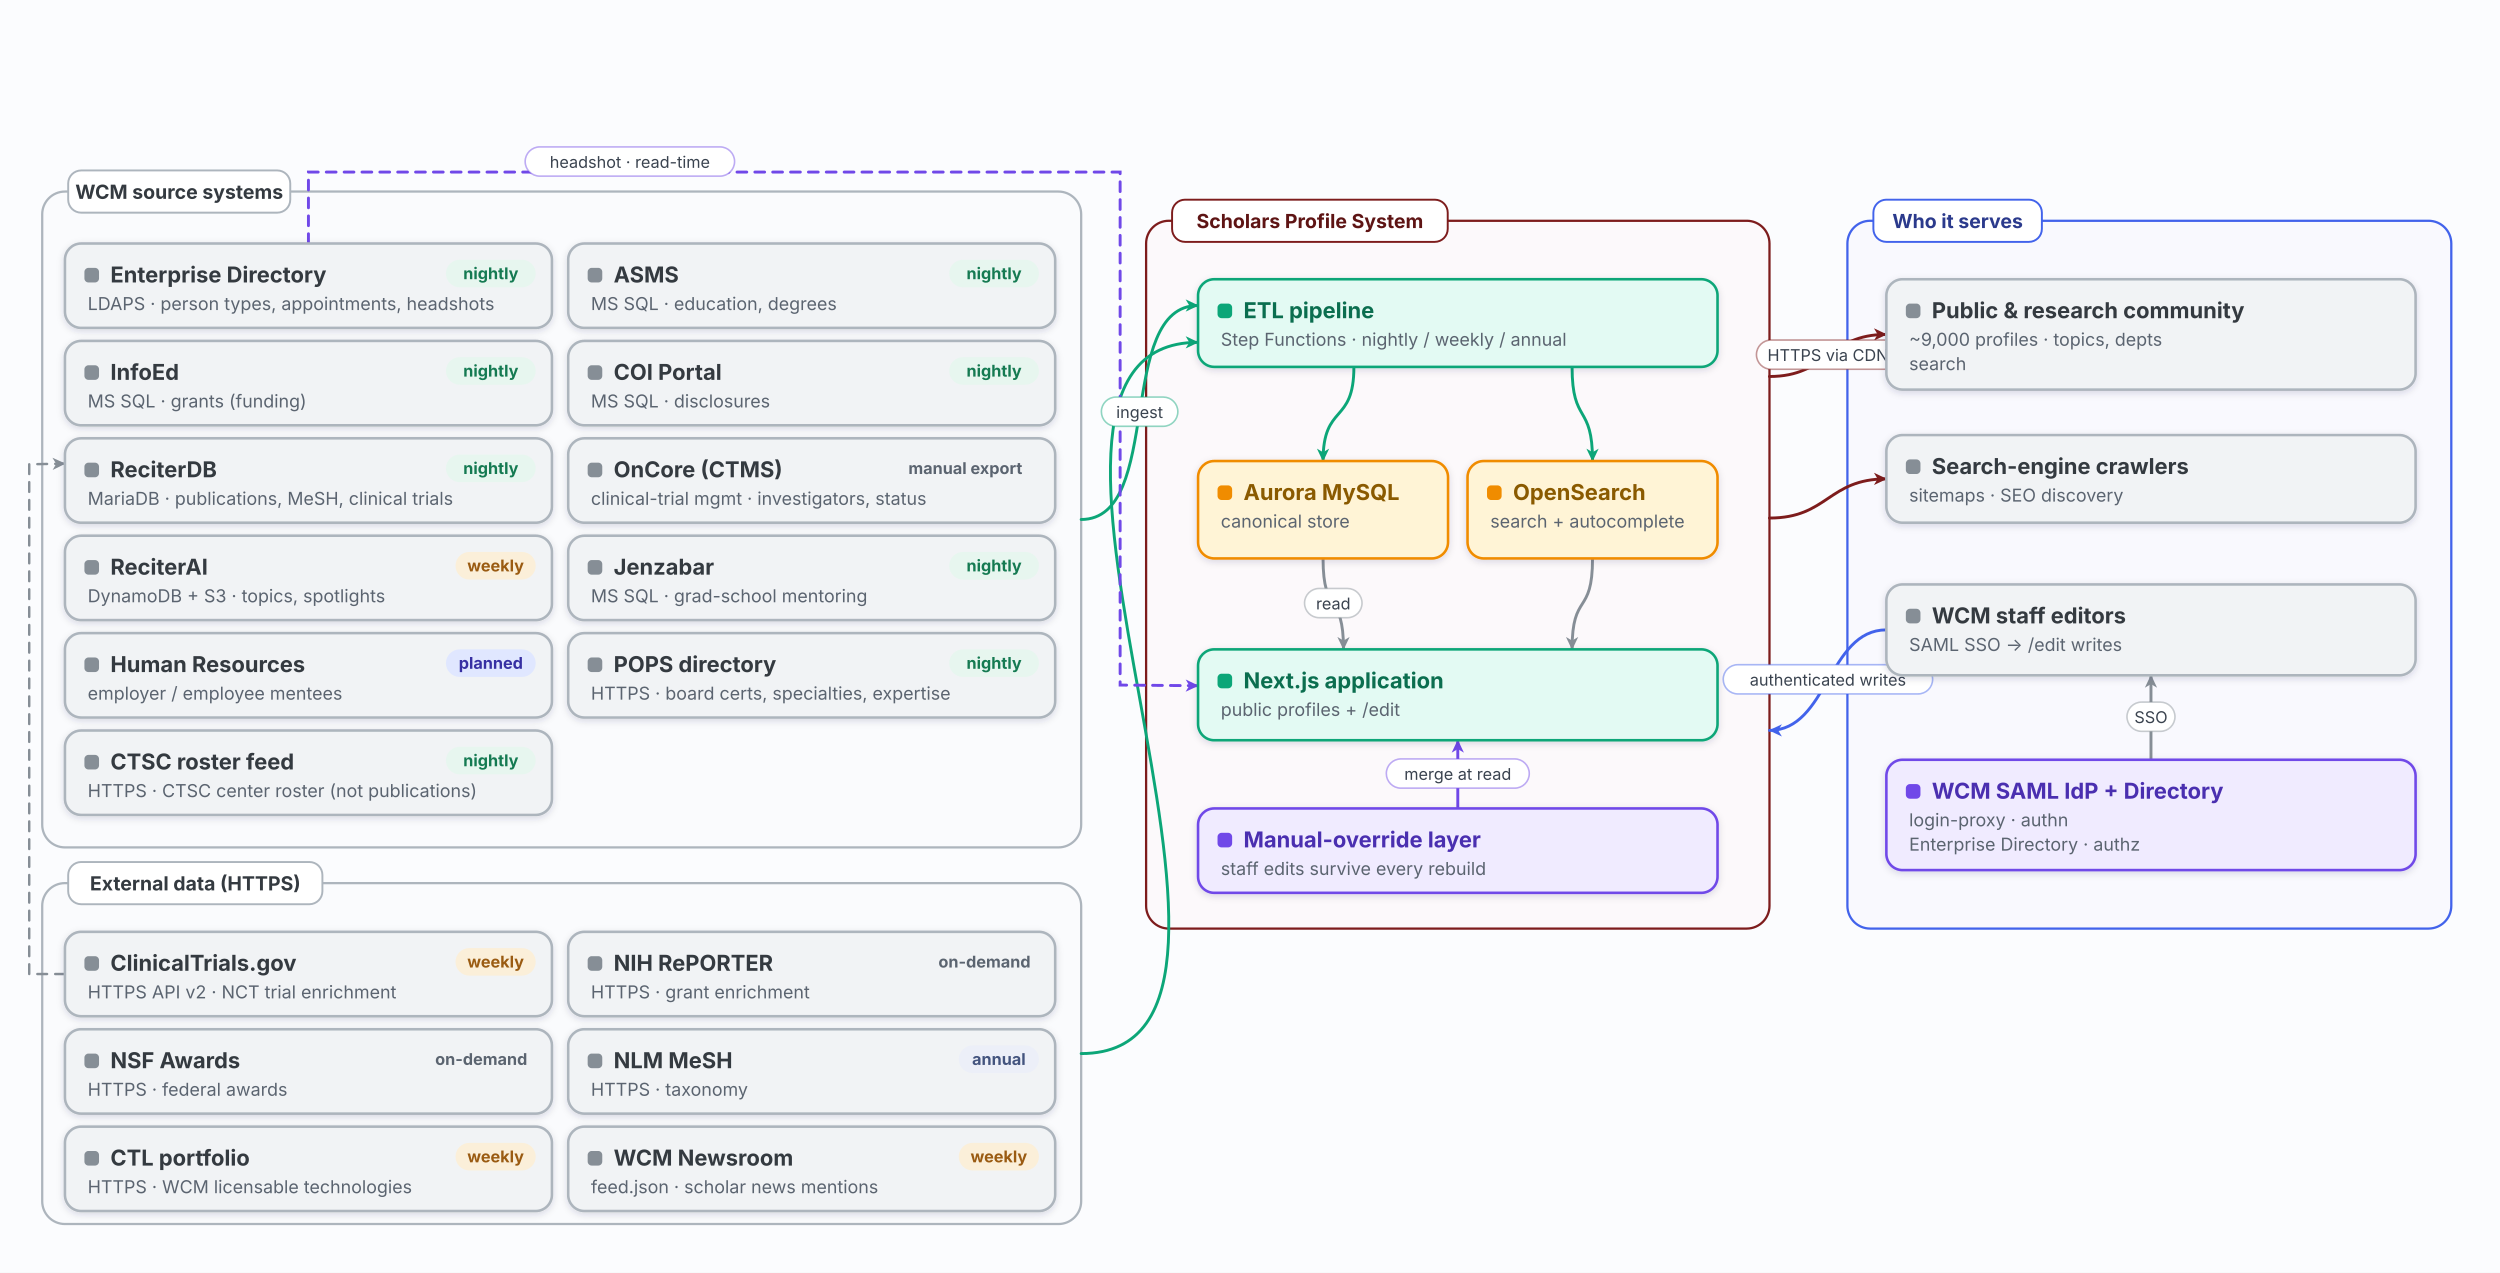
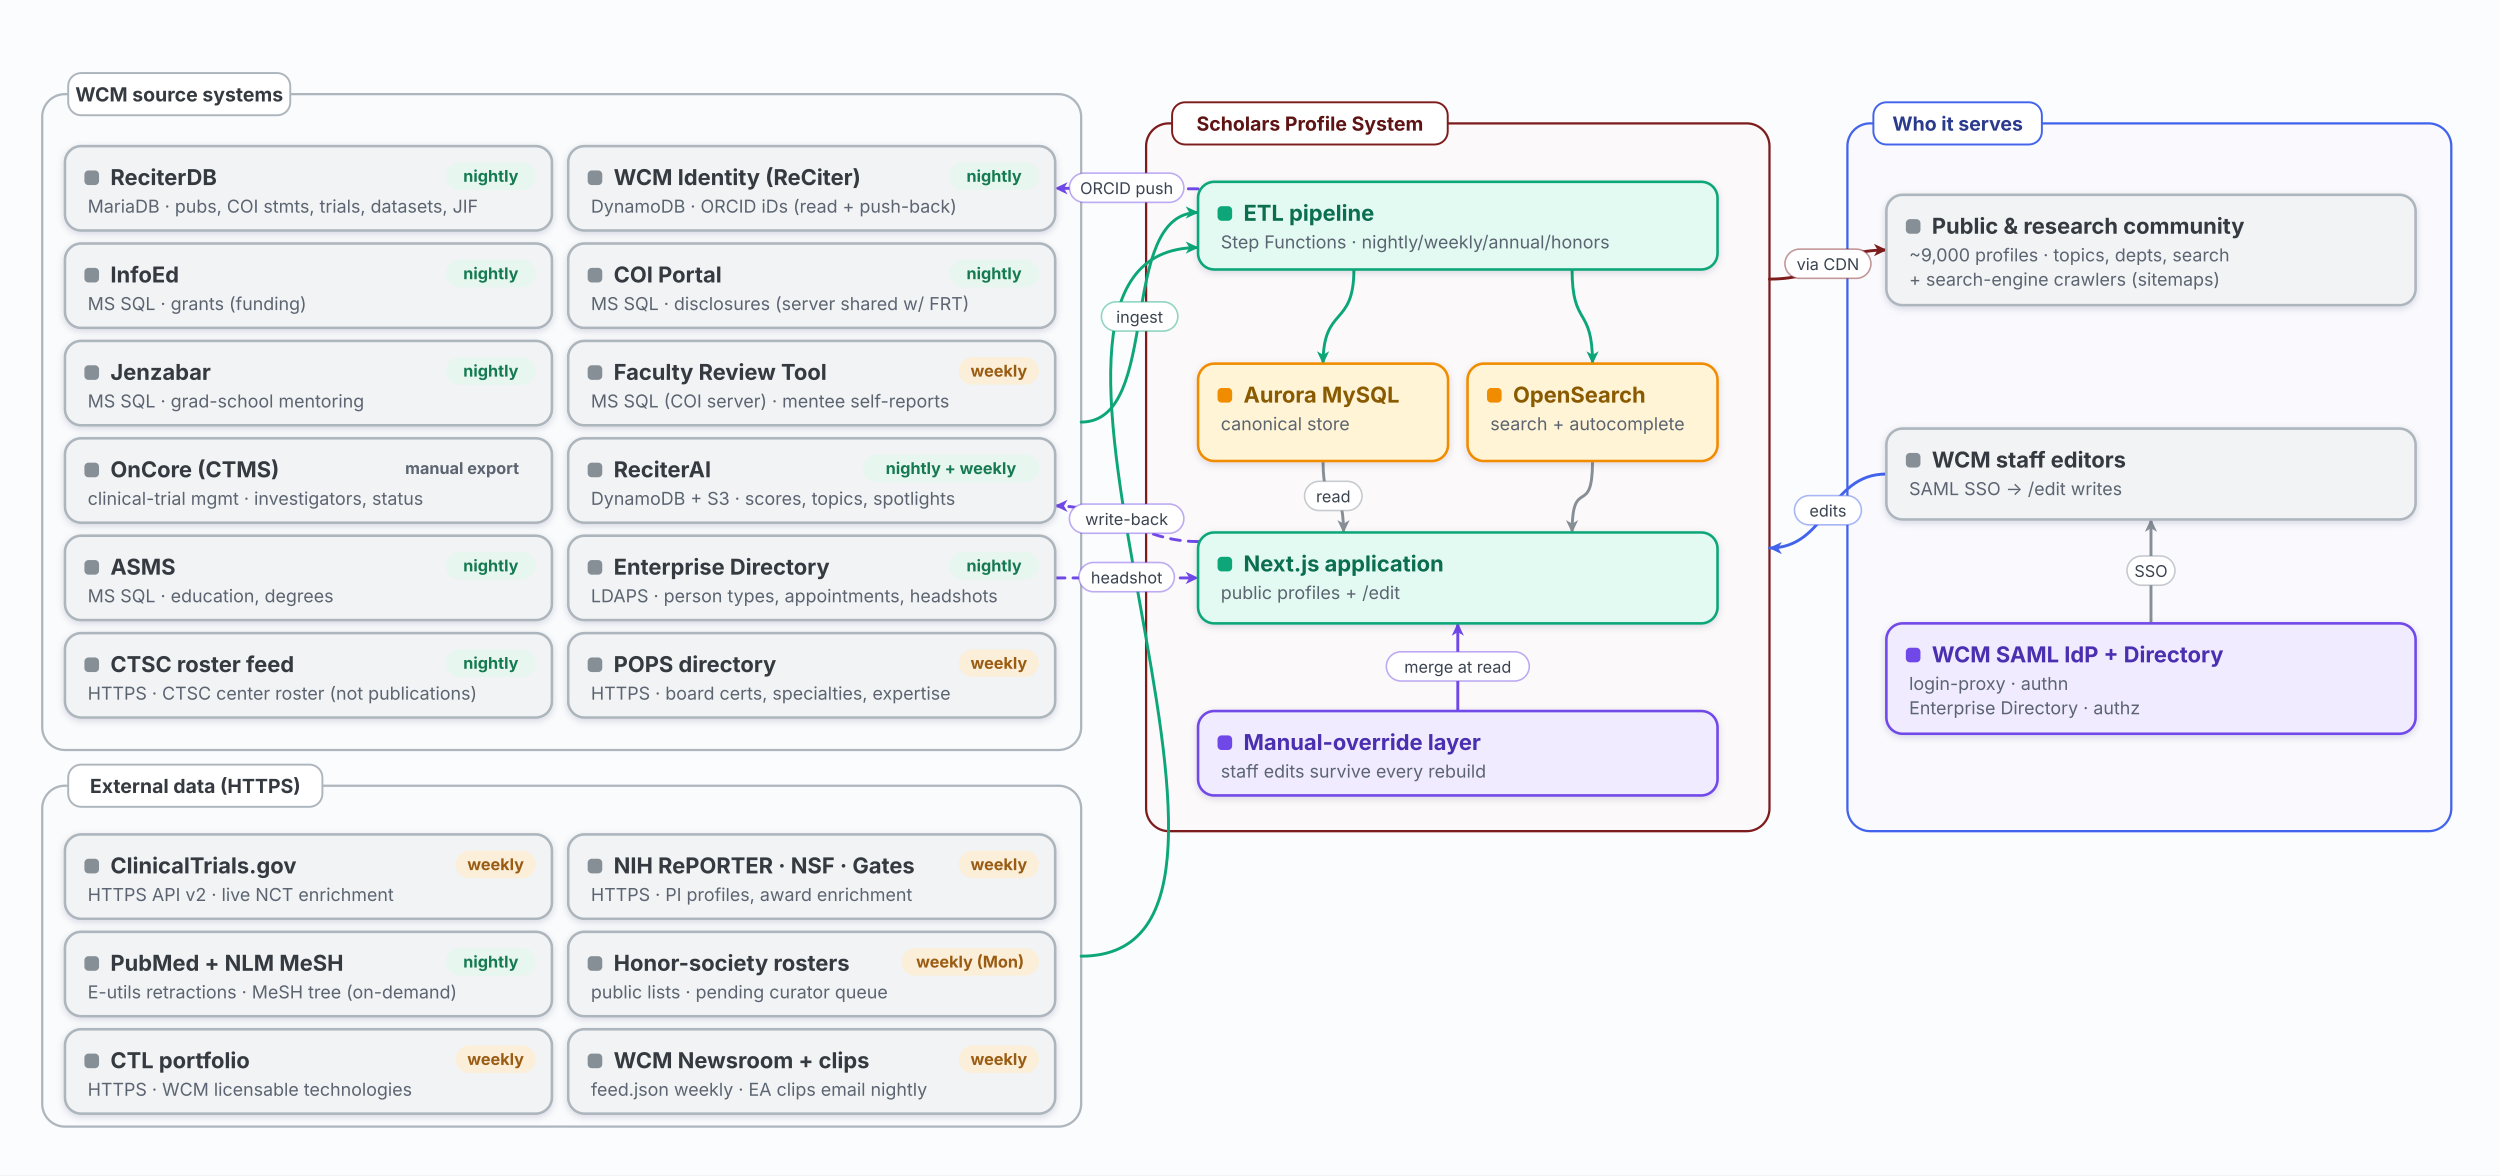
- <svg xmlns="http://www.w3.org/2000/svg" viewBox="0 0 1540 784" width="1540" height="784" role="img" aria-labelledby="t-system-context d-system-context" font-family="Inter,-apple-system,Segoe UI,Helvetica,Arial,sans-serif">
+ <svg xmlns="http://www.w3.org/2000/svg" viewBox="0 0 1540 724" width="1540" height="724" role="img" aria-labelledby="t-system-context d-system-context" font-family="Inter,-apple-system,Segoe UI,Helvetica,Arial,sans-serif">
  <rect width="100%" height="100%" fill="#fbfcfe" />
  <defs>
    <filter id="sh" x="-25%" y="-25%" width="150%" height="150%">
      <feDropShadow dx="0" dy="1.4" stdDeviation="2.4" flood-color="#0b1f3a" flood-opacity="0.14" />
    </filter>
    <marker id="mGray" viewBox="0 0 10 10" refX="9" refY="5" markerWidth="9" markerHeight="9" markerUnits="userSpaceOnUse" orient="auto-start-reverse">
      <path d="M0.5,0.8 L9.4,5 L0.5,9.2 L3,5 Z" fill="#868e96" />
    </marker>
    <marker id="mMaroon" viewBox="0 0 10 10" refX="9" refY="5" markerWidth="9" markerHeight="9" markerUnits="userSpaceOnUse" orient="auto-start-reverse">
      <path d="M0.5,0.8 L9.4,5 L0.5,9.2 L3,5 Z" fill="#7d1c1c" />
    </marker>
    <marker id="mRed" viewBox="0 0 10 10" refX="9" refY="5" markerWidth="9" markerHeight="9" markerUnits="userSpaceOnUse" orient="auto-start-reverse">
      <path d="M0.5,0.8 L9.4,5 L0.5,9.2 L3,5 Z" fill="#e03131" />
    </marker>
    <marker id="mGreen" viewBox="0 0 10 10" refX="9" refY="5" markerWidth="9" markerHeight="9" markerUnits="userSpaceOnUse" orient="auto-start-reverse">
      <path d="M0.5,0.8 L9.4,5 L0.5,9.2 L3,5 Z" fill="#2f9e44" />
    </marker>
    <marker id="mIndigo" viewBox="0 0 10 10" refX="9" refY="5" markerWidth="9" markerHeight="9" markerUnits="userSpaceOnUse" orient="auto-start-reverse">
      <path d="M0.5,0.8 L9.4,5 L0.5,9.2 L3,5 Z" fill="#4263eb" />
    </marker>
    <marker id="mViolet" viewBox="0 0 10 10" refX="9" refY="5" markerWidth="9" markerHeight="9" markerUnits="userSpaceOnUse" orient="auto-start-reverse">
      <path d="M0.5,0.8 L9.4,5 L0.5,9.2 L3,5 Z" fill="#7048e8" />
    </marker>
    <marker id="mAmber" viewBox="0 0 10 10" refX="9" refY="5" markerWidth="9" markerHeight="9" markerUnits="userSpaceOnUse" orient="auto-start-reverse">
      <path d="M0.5,0.8 L9.4,5 L0.5,9.2 L3,5 Z" fill="#f08c00" />
    </marker>
    <marker id="mTeal" viewBox="0 0 10 10" refX="9" refY="5" markerWidth="9" markerHeight="9" markerUnits="userSpaceOnUse" orient="auto-start-reverse">
      <path d="M0.5,0.8 L9.4,5 L0.5,9.2 L3,5 Z" fill="#0ca678" />
    </marker>
  </defs>
-   <rect x="26" y="118" width="640" height="404" rx="14" fill="#f1f3f5" fill-opacity="0.16" stroke="#adb5bd" stroke-width="1.4" />
-   <rect x="26" y="544" width="640" height="210" rx="14" fill="#f1f3f5" fill-opacity="0.16" stroke="#adb5bd" stroke-width="1.4" />
-   <rect x="706" y="136" width="384" height="436" rx="14" fill="#fbeaea" fill-opacity="0.16" stroke="#7d1c1c" stroke-width="1.4" />
-   <rect x="1138" y="136" width="372" height="436" rx="14" fill="#e7ecff" fill-opacity="0.16" stroke="#4263eb" stroke-width="1.4" />
-   <path d="M666,320 C717.063,320 686.937,188.2 738,188.2" fill="none" stroke="#0ca678" stroke-width="1.8" stroke-linecap="round" marker-end="url(#mTeal)" />
-   <path d="M666,649 C816.959,649 587.041,210.88 738,210.88" fill="none" stroke="#0ca678" stroke-width="1.8" stroke-linecap="round" marker-end="url(#mTeal)" />
-   <path d="M190,150 L190,106 L690,106 L690,422 L738,422.4" fill="none" stroke="#7048e8" stroke-width="1.8" stroke-linecap="round" stroke-dasharray="6 5" marker-end="url(#mViolet)" />
-   <path d="M40,600 L18,600 L18,286 L40,285.6" fill="none" stroke="#868e96" stroke-width="1.5" stroke-linecap="round" stroke-dasharray="6 5" marker-end="url(#mGray)" />
-   <path d="M834,226 C834,262 815,248 815,284" fill="none" stroke="#0ca678" stroke-width="1.8" stroke-linecap="round" marker-end="url(#mTeal)" />
-   <path d="M968.4,226 C968.4,262 981,248 981,284" fill="none" stroke="#0ca678" stroke-width="1.8" stroke-linecap="round" marker-end="url(#mTeal)" />
-   <path d="M815,344 C815,380 827.6,364 827.6,400" fill="none" stroke="#868e96" stroke-width="1.8" stroke-linecap="round" marker-end="url(#mGray)" />
-   <path d="M981,344 C981,380 968.4,364 968.4,400" fill="none" stroke="#868e96" stroke-width="1.8" stroke-linecap="round" marker-end="url(#mGray)" />
-   <path d="M898,498 C898,462 898,492 898,456" fill="none" stroke="#7048e8" stroke-width="1.8" stroke-linecap="round" marker-end="url(#mViolet)" />
-   <path d="M1090,231.92 C1126,231.92 1126,206 1162,206" fill="none" stroke="#7d1c1c" stroke-width="1.8" stroke-linecap="round" marker-end="url(#mMaroon)" />
-   <path d="M1090,319.12 C1126,319.12 1126,295 1162,295" fill="none" stroke="#7d1c1c" stroke-width="1.8" stroke-linecap="round" marker-end="url(#mMaroon)" />
-   <path d="M1162,388 C1126,388 1126,449.92 1090,449.92" fill="none" stroke="#4263eb" stroke-width="1.8" stroke-linecap="round" marker-end="url(#mIndigo)" />
-   <path d="M1325,468 C1325,432 1325,452 1325,416" fill="none" stroke="#868e96" stroke-width="1.8" stroke-linecap="round" marker-end="url(#mGray)" />
-   <rect x="678.45" y="244.6" width="47.1" height="18" rx="9" fill="#ffffff" stroke="#0ca678" stroke-opacity="0.45" />
-   <text x="702" y="257.5" font-size="10" fill="#3a434f" text-anchor="middle">ingest</text>
-   <rect x="323.5" y="90.5" width="129" height="18" rx="9" fill="#ffffff" stroke="#7048e8" stroke-opacity="0.45" />
-   <text x="388" y="103.4" font-size="10" fill="#3a434f" text-anchor="middle">headshot · read-time</text>
-   <rect x="803.6" y="362.5" width="35.4" height="18" rx="9" fill="#ffffff" stroke="#868e96" stroke-opacity="0.45" />
-   <text x="821.3" y="375.4" font-size="10" fill="#3a434f" text-anchor="middle">read</text>
-   <rect x="853.975" y="467.5" width="88.05" height="18" rx="9" fill="#ffffff" stroke="#7048e8" stroke-opacity="0.45" />
-   <text x="898" y="480.4" font-size="10" fill="#3a434f" text-anchor="middle">merge at read</text>
-   <rect x="1081.975" y="209.46" width="88.05" height="18" rx="9" fill="#ffffff" stroke="#7d1c1c" stroke-opacity="0.45" />
-   <text x="1126" y="222.36" font-size="10" fill="#3a434f" text-anchor="middle">HTTPS via CDN</text>
-   <rect x="1061.5" y="409.46" width="129" height="18" rx="9" fill="#ffffff" stroke="#4263eb" stroke-opacity="0.45" />
-   <text x="1126" y="422.36" font-size="10" fill="#3a434f" text-anchor="middle">authenticated writes</text>
-   <rect x="1310.225" y="432.5" width="29.55" height="18" rx="9" fill="#ffffff" stroke="#868e96" stroke-opacity="0.45" />
-   <text x="1325" y="445.4" font-size="10" fill="#3a434f" text-anchor="middle">SSO</text>
-   <g>
-     <rect x="42" y="105" width="136.8" height="26" rx="8" fill="#ffffff" stroke="#adb5bd" stroke-width="1.2" />
-     <text x="110.4" y="122.5" font-size="12" font-weight="700" fill="#343a40" text-anchor="middle">WCM source systems</text>
-   </g>
-   <g>
-     <rect x="42" y="531" width="156.6" height="26" rx="8" fill="#ffffff" stroke="#adb5bd" stroke-width="1.2" />
-     <text x="120.3" y="548.5" font-size="12" font-weight="700" fill="#343a40" text-anchor="middle">External data (HTTPS)</text>
-   </g>
-   <g>
-     <rect x="722" y="123" width="169.8" height="26" rx="8" fill="#ffffff" stroke="#7d1c1c" stroke-width="1.2" />
-     <text x="806.9" y="140.5" font-size="12" font-weight="700" fill="#5e1414" text-anchor="middle">Scholars Profile System</text>
-   </g>
-   <g>
-     <rect x="1154" y="123" width="103.8" height="26" rx="8" fill="#ffffff" stroke="#4263eb" stroke-width="1.2" />
-     <text x="1205.9" y="140.5" font-size="12" font-weight="700" fill="#2b3a8c" text-anchor="middle">Who it serves</text>
+   <rect x="26" y="58" width="640" height="404" rx="14" fill="#f1f3f5" fill-opacity="0.16" stroke="#adb5bd" stroke-width="1.4" />
+   <rect x="26" y="484" width="640" height="210" rx="14" fill="#f1f3f5" fill-opacity="0.16" stroke="#adb5bd" stroke-width="1.4" />
+   <rect x="706" y="76" width="384" height="436" rx="14" fill="#fbeaea" fill-opacity="0.16" stroke="#7d1c1c" stroke-width="1.4" />
+   <rect x="1138" y="76" width="372" height="436" rx="14" fill="#e7ecff" fill-opacity="0.16" stroke="#4263eb" stroke-width="1.4" />
+   <path d="M666,260 C716.259,260 687.741,130.9 738,130.9" fill="none" stroke="#0ca678" stroke-width="1.8" stroke-linecap="round" marker-end="url(#mTeal)" />
+   <path d="M666,589 C816.415,589 587.585,152.5 738,152.5" fill="none" stroke="#0ca678" stroke-width="1.8" stroke-linecap="round" marker-end="url(#mTeal)" />
+   <path d="M738,116.32 C702,116.32 686,116 650,116" fill="none" stroke="#7048e8" stroke-width="1.8" stroke-linecap="round" stroke-dasharray="6 5" marker-end="url(#mViolet)" />
+   <path d="M738,333.6 C702,333.6 686,311.6 650,311.6" fill="none" stroke="#7048e8" stroke-width="1.8" stroke-linecap="round" stroke-dasharray="6 5" marker-end="url(#mViolet)" />
+   <path d="M650,356 C686,356 702,356 738,356" fill="none" stroke="#7048e8" stroke-width="1.8" stroke-linecap="round" stroke-dasharray="6 5" marker-end="url(#mViolet)" />
+   <path d="M834,166 C834,202 815,188 815,224" fill="none" stroke="#0ca678" stroke-width="1.8" stroke-linecap="round" marker-end="url(#mTeal)" />
+   <path d="M968.4,166 C968.4,202 981,188 981,224" fill="none" stroke="#0ca678" stroke-width="1.8" stroke-linecap="round" marker-end="url(#mTeal)" />
+   <path d="M815,284 C815,320 827.6,292 827.6,328" fill="none" stroke="#868e96" stroke-width="1.8" stroke-linecap="round" marker-end="url(#mGray)" />
+   <path d="M981,284 C981,320 968.4,292 968.4,328" fill="none" stroke="#868e96" stroke-width="1.8" stroke-linecap="round" marker-end="url(#mGray)" />
+   <path d="M898,438 C898,402 898,420 898,384" fill="none" stroke="#7048e8" stroke-width="1.8" stroke-linecap="round" marker-end="url(#mViolet)" />
+   <path d="M1090,171.92 C1126,171.92 1126,154 1162,154" fill="none" stroke="#7d1c1c" stroke-width="1.8" stroke-linecap="round" marker-end="url(#mMaroon)" />
+   <path d="M1162,292 C1126,292 1126,337.6 1090,337.6" fill="none" stroke="#4263eb" stroke-width="1.8" stroke-linecap="round" marker-end="url(#mIndigo)" />
+   <path d="M1325,384 C1325,348 1325,356 1325,320" fill="none" stroke="#868e96" stroke-width="1.8" stroke-linecap="round" marker-end="url(#mGray)" />
+   <rect x="678.45" y="185.95" width="47.1" height="18" rx="9" fill="#ffffff" stroke="#0ca678" stroke-opacity="0.45" />
+   <text x="702" y="198.85" font-size="10" fill="#3a434f" text-anchor="middle">ingest</text>
+   <rect x="658.75" y="106.66" width="70.5" height="18" rx="9" fill="#ffffff" stroke="#7048e8" stroke-opacity="0.45" />
+   <text x="694" y="119.56" font-size="10" fill="#3a434f" text-anchor="middle">ORCID push</text>
+   <rect x="658.75" y="310.5" width="70.5" height="18" rx="9" fill="#ffffff" stroke="#7048e8" stroke-opacity="0.45" />
+   <text x="694" y="323.4" font-size="10" fill="#3a434f" text-anchor="middle">write-back</text>
+   <rect x="664.6" y="346.5" width="58.8" height="18" rx="9" fill="#ffffff" stroke="#7048e8" stroke-opacity="0.45" />
+   <text x="694" y="359.4" font-size="10" fill="#3a434f" text-anchor="middle">headshot</text>
+   <rect x="803.6" y="296.5" width="35.4" height="18" rx="9" fill="#ffffff" stroke="#868e96" stroke-opacity="0.45" />
+   <text x="821.3" y="309.4" font-size="10" fill="#3a434f" text-anchor="middle">read</text>
+   <rect x="853.975" y="401.5" width="88.05" height="18" rx="9" fill="#ffffff" stroke="#7048e8" stroke-opacity="0.45" />
+   <text x="898" y="414.4" font-size="10" fill="#3a434f" text-anchor="middle">merge at read</text>
+   <rect x="1099.525" y="153.46" width="52.95" height="18" rx="9" fill="#ffffff" stroke="#7d1c1c" stroke-opacity="0.45" />
+   <text x="1126" y="166.36" font-size="10" fill="#3a434f" text-anchor="middle">via CDN</text>
+   <rect x="1105.375" y="305.3" width="41.25" height="18" rx="9" fill="#ffffff" stroke="#4263eb" stroke-opacity="0.45" />
+   <text x="1126" y="318.2" font-size="10" fill="#3a434f" text-anchor="middle">edits</text>
+   <rect x="1310.225" y="342.5" width="29.55" height="18" rx="9" fill="#ffffff" stroke="#868e96" stroke-opacity="0.45" />
+   <text x="1325" y="355.4" font-size="10" fill="#3a434f" text-anchor="middle">SSO</text>
+   <g>
+     <rect x="42" y="45" width="136.8" height="26" rx="8" fill="#ffffff" stroke="#adb5bd" stroke-width="1.2" />
+     <text x="110.4" y="62.5" font-size="12" font-weight="700" fill="#343a40" text-anchor="middle">WCM source systems</text>
+   </g>
+   <g>
+     <rect x="42" y="471" width="156.6" height="26" rx="8" fill="#ffffff" stroke="#adb5bd" stroke-width="1.2" />
+     <text x="120.3" y="488.5" font-size="12" font-weight="700" fill="#343a40" text-anchor="middle">External data (HTTPS)</text>
+   </g>
+   <g>
+     <rect x="722" y="63" width="169.8" height="26" rx="8" fill="#ffffff" stroke="#7d1c1c" stroke-width="1.2" />
+     <text x="806.9" y="80.5" font-size="12" font-weight="700" fill="#5e1414" text-anchor="middle">Scholars Profile System</text>
+   </g>
+   <g>
+     <rect x="1154" y="63" width="103.8" height="26" rx="8" fill="#ffffff" stroke="#4263eb" stroke-width="1.2" />
+     <text x="1205.9" y="80.5" font-size="12" font-weight="700" fill="#2b3a8c" text-anchor="middle">Who it serves</text>
+   </g>
+   <g>
+     <rect x="40" y="90" width="300" height="52" rx="10" fill="#f1f3f5" stroke="#adb5bd" stroke-width="1.6" filter="url(#sh)" />
+     <rect x="52" y="105" width="9" height="9" rx="2.5" fill="#868e96" />
+     <text x="68" y="114" font-size="13.5" font-weight="700" fill="#343a40">ReciterDB</text>
+     <text x="54" y="131" font-size="11" fill="#5b6470">MariaDB · pubs, COI stmts, trials, datasets, JIF</text>
+     <rect x="274.7" y="100" width="55.3" height="17" rx="8.5" fill="#e7f6ef" />
+     <text x="302.35" y="112" font-size="10" font-weight="700" fill="#157a52" text-anchor="middle">nightly</text>
+   </g>
+   <g>
+     <rect x="350" y="90" width="300" height="52" rx="10" fill="#f1f3f5" stroke="#adb5bd" stroke-width="1.6" filter="url(#sh)" />
+     <rect x="362" y="105" width="9" height="9" rx="2.5" fill="#868e96" />
+     <text x="378" y="114" font-size="13.5" font-weight="700" fill="#343a40">WCM Identity (ReCiter)</text>
+     <text x="364" y="131" font-size="11" fill="#5b6470">DynamoDB · ORCID iDs (read + push-back)</text>
+     <rect x="584.7" y="100" width="55.3" height="17" rx="8.5" fill="#e7f6ef" />
+     <text x="612.35" y="112" font-size="10" font-weight="700" fill="#157a52" text-anchor="middle">nightly</text>
  </g>
  <g>
    <rect x="40" y="150" width="300" height="52" rx="10" fill="#f1f3f5" stroke="#adb5bd" stroke-width="1.6" filter="url(#sh)" />
    <rect x="52" y="165" width="9" height="9" rx="2.5" fill="#868e96" />
-     <text x="68" y="174" font-size="13.5" font-weight="700" fill="#343a40">Enterprise Directory</text>
-     <text x="54" y="191" font-size="11" fill="#5b6470">LDAPS · person types, appointments, headshots</text>
+     <text x="68" y="174" font-size="13.5" font-weight="700" fill="#343a40">InfoEd</text>
+     <text x="54" y="191" font-size="11" fill="#5b6470">MS SQL · grants (funding)</text>
    <rect x="274.7" y="160" width="55.3" height="17" rx="8.5" fill="#e7f6ef" />
    <text x="302.35" y="172" font-size="10" font-weight="700" fill="#157a52" text-anchor="middle">nightly</text>
  </g>
  <g>
    <rect x="350" y="150" width="300" height="52" rx="10" fill="#f1f3f5" stroke="#adb5bd" stroke-width="1.6" filter="url(#sh)" />
    <rect x="362" y="165" width="9" height="9" rx="2.5" fill="#868e96" />
-     <text x="378" y="174" font-size="13.5" font-weight="700" fill="#343a40">ASMS</text>
-     <text x="364" y="191" font-size="11" fill="#5b6470">MS SQL · education, degrees</text>
+     <text x="378" y="174" font-size="13.5" font-weight="700" fill="#343a40">COI Portal</text>
+     <text x="364" y="191" font-size="11" fill="#5b6470">MS SQL · disclosures (server shared w/ FRT)</text>
    <rect x="584.7" y="160" width="55.3" height="17" rx="8.5" fill="#e7f6ef" />
    <text x="612.35" y="172" font-size="10" font-weight="700" fill="#157a52" text-anchor="middle">nightly</text>
  </g>
  <g>
    <rect x="40" y="210" width="300" height="52" rx="10" fill="#f1f3f5" stroke="#adb5bd" stroke-width="1.6" filter="url(#sh)" />
    <rect x="52" y="225" width="9" height="9" rx="2.5" fill="#868e96" />
-     <text x="68" y="234" font-size="13.5" font-weight="700" fill="#343a40">InfoEd</text>
-     <text x="54" y="251" font-size="11" fill="#5b6470">MS SQL · grants (funding)</text>
+     <text x="68" y="234" font-size="13.5" font-weight="700" fill="#343a40">Jenzabar</text>
+     <text x="54" y="251" font-size="11" fill="#5b6470">MS SQL · grad-school mentoring</text>
    <rect x="274.7" y="220" width="55.3" height="17" rx="8.5" fill="#e7f6ef" />
    <text x="302.35" y="232" font-size="10" font-weight="700" fill="#157a52" text-anchor="middle">nightly</text>
  </g>
  <g>
    <rect x="350" y="210" width="300" height="52" rx="10" fill="#f1f3f5" stroke="#adb5bd" stroke-width="1.6" filter="url(#sh)" />
    <rect x="362" y="225" width="9" height="9" rx="2.5" fill="#868e96" />
-     <text x="378" y="234" font-size="13.5" font-weight="700" fill="#343a40">COI Portal</text>
-     <text x="364" y="251" font-size="11" fill="#5b6470">MS SQL · disclosures</text>
-     <rect x="584.7" y="220" width="55.3" height="17" rx="8.5" fill="#e7f6ef" />
-     <text x="612.35" y="232" font-size="10" font-weight="700" fill="#157a52" text-anchor="middle">nightly</text>
+     <text x="378" y="234" font-size="13.5" font-weight="700" fill="#343a40">Faculty Review Tool</text>
+     <text x="364" y="251" font-size="11" fill="#5b6470">MS SQL (COI server) · mentee self-reports</text>
+     <rect x="590.6" y="220" width="49.4" height="17" rx="8.5" fill="#fbefd9" />
+     <text x="615.3" y="232" font-size="10" font-weight="700" fill="#9a5b12" text-anchor="middle">weekly</text>
  </g>
  <g>
    <rect x="40" y="270" width="300" height="52" rx="10" fill="#f1f3f5" stroke="#adb5bd" stroke-width="1.6" filter="url(#sh)" />
    <rect x="52" y="285" width="9" height="9" rx="2.5" fill="#868e96" />
-     <text x="68" y="294" font-size="13.5" font-weight="700" fill="#343a40">ReciterDB</text>
-     <text x="54" y="311" font-size="11" fill="#5b6470">MariaDB · publications, MeSH, clinical trials</text>
-     <rect x="274.7" y="280" width="55.3" height="17" rx="8.5" fill="#e7f6ef" />
-     <text x="302.35" y="292" font-size="10" font-weight="700" fill="#157a52" text-anchor="middle">nightly</text>
+     <text x="68" y="294" font-size="13.5" font-weight="700" fill="#343a40">OnCore (CTMS)</text>
+     <text x="54" y="311" font-size="11" fill="#5b6470">clinical-trial mgmt · investigators, status</text>
+     <rect x="239.3" y="280" width="90.7" height="17" rx="8.5" fill="#f1f3f5" />
+     <text x="284.65" y="292" font-size="10" font-weight="700" fill="#5b6470" text-anchor="middle">manual export</text>
  </g>
  <g>
    <rect x="350" y="270" width="300" height="52" rx="10" fill="#f1f3f5" stroke="#adb5bd" stroke-width="1.6" filter="url(#sh)" />
    <rect x="362" y="285" width="9" height="9" rx="2.5" fill="#868e96" />
-     <text x="378" y="294" font-size="13.5" font-weight="700" fill="#343a40">OnCore (CTMS)</text>
-     <text x="364" y="311" font-size="11" fill="#5b6470">clinical-trial mgmt · investigators, status</text>
-     <rect x="549.3" y="280" width="90.7" height="17" rx="8.5" fill="#f1f3f5" />
-     <text x="594.65" y="292" font-size="10" font-weight="700" fill="#5b6470" text-anchor="middle">manual export</text>
+     <text x="378" y="294" font-size="13.5" font-weight="700" fill="#343a40">ReciterAI</text>
+     <text x="364" y="311" font-size="11" fill="#5b6470">DynamoDB + S3 · scores, topics, spotlights</text>
+     <rect x="531.6" y="280" width="108.4" height="17" rx="8.5" fill="#e7f6ef" />
+     <text x="585.8" y="292" font-size="10" font-weight="700" fill="#157a52" text-anchor="middle">nightly + weekly</text>
  </g>
  <g>
    <rect x="40" y="330" width="300" height="52" rx="10" fill="#f1f3f5" stroke="#adb5bd" stroke-width="1.6" filter="url(#sh)" />
    <rect x="52" y="345" width="9" height="9" rx="2.5" fill="#868e96" />
-     <text x="68" y="354" font-size="13.5" font-weight="700" fill="#343a40">ReciterAI</text>
-     <text x="54" y="371" font-size="11" fill="#5b6470">DynamoDB + S3 · topics, spotlights</text>
-     <rect x="280.6" y="340" width="49.4" height="17" rx="8.5" fill="#fbefd9" />
-     <text x="305.3" y="352" font-size="10" font-weight="700" fill="#9a5b12" text-anchor="middle">weekly</text>
+     <text x="68" y="354" font-size="13.5" font-weight="700" fill="#343a40">ASMS</text>
+     <text x="54" y="371" font-size="11" fill="#5b6470">MS SQL · education, degrees</text>
+     <rect x="274.7" y="340" width="55.3" height="17" rx="8.5" fill="#e7f6ef" />
+     <text x="302.35" y="352" font-size="10" font-weight="700" fill="#157a52" text-anchor="middle">nightly</text>
  </g>
  <g>
    <rect x="350" y="330" width="300" height="52" rx="10" fill="#f1f3f5" stroke="#adb5bd" stroke-width="1.6" filter="url(#sh)" />
    <rect x="362" y="345" width="9" height="9" rx="2.5" fill="#868e96" />
-     <text x="378" y="354" font-size="13.5" font-weight="700" fill="#343a40">Jenzabar</text>
-     <text x="364" y="371" font-size="11" fill="#5b6470">MS SQL · grad-school mentoring</text>
+     <text x="378" y="354" font-size="13.5" font-weight="700" fill="#343a40">Enterprise Directory</text>
+     <text x="364" y="371" font-size="11" fill="#5b6470">LDAPS · person types, appointments, headshots</text>
    <rect x="584.7" y="340" width="55.3" height="17" rx="8.5" fill="#e7f6ef" />
    <text x="612.35" y="352" font-size="10" font-weight="700" fill="#157a52" text-anchor="middle">nightly</text>
  </g>
  <g>
    <rect x="40" y="390" width="300" height="52" rx="10" fill="#f1f3f5" stroke="#adb5bd" stroke-width="1.6" filter="url(#sh)" />
    <rect x="52" y="405" width="9" height="9" rx="2.5" fill="#868e96" />
-     <text x="68" y="414" font-size="13.5" font-weight="700" fill="#343a40">Human Resources</text>
-     <text x="54" y="431" font-size="11" fill="#5b6470">employer / employee mentees</text>
-     <rect x="274.7" y="400" width="55.3" height="17" rx="8.5" fill="#e0e7ff" />
-     <text x="302.35" y="412" font-size="10" font-weight="700" fill="#3730a3" text-anchor="middle">planned</text>
+     <text x="68" y="414" font-size="13.5" font-weight="700" fill="#343a40">CTSC roster feed</text>
+     <text x="54" y="431" font-size="11" fill="#5b6470">HTTPS · CTSC center roster (not publications)</text>
+     <rect x="274.7" y="400" width="55.3" height="17" rx="8.5" fill="#e7f6ef" />
+     <text x="302.35" y="412" font-size="10" font-weight="700" fill="#157a52" text-anchor="middle">nightly</text>
  </g>
  <g>
    <rect x="350" y="390" width="300" height="52" rx="10" fill="#f1f3f5" stroke="#adb5bd" stroke-width="1.6" filter="url(#sh)" />
    <rect x="362" y="405" width="9" height="9" rx="2.5" fill="#868e96" />
    <text x="378" y="414" font-size="13.5" font-weight="700" fill="#343a40">POPS directory</text>
    <text x="364" y="431" font-size="11" fill="#5b6470">HTTPS · board certs, specialties, expertise</text>
-     <rect x="584.7" y="400" width="55.3" height="17" rx="8.5" fill="#e7f6ef" />
-     <text x="612.35" y="412" font-size="10" font-weight="700" fill="#157a52" text-anchor="middle">nightly</text>
-   </g>
-   <g>
-     <rect x="40" y="450" width="300" height="52" rx="10" fill="#f1f3f5" stroke="#adb5bd" stroke-width="1.6" filter="url(#sh)" />
-     <rect x="52" y="465" width="9" height="9" rx="2.5" fill="#868e96" />
-     <text x="68" y="474" font-size="13.5" font-weight="700" fill="#343a40">CTSC roster feed</text>
-     <text x="54" y="491" font-size="11" fill="#5b6470">HTTPS · CTSC center roster (not publications)</text>
-     <rect x="274.7" y="460" width="55.3" height="17" rx="8.5" fill="#e7f6ef" />
-     <text x="302.35" y="472" font-size="10" font-weight="700" fill="#157a52" text-anchor="middle">nightly</text>
+     <rect x="590.6" y="400" width="49.4" height="17" rx="8.5" fill="#fbefd9" />
+     <text x="615.3" y="412" font-size="10" font-weight="700" fill="#9a5b12" text-anchor="middle">weekly</text>
+   </g>
+   <g>
+     <rect x="40" y="514" width="300" height="52" rx="10" fill="#f1f3f5" stroke="#adb5bd" stroke-width="1.6" filter="url(#sh)" />
+     <rect x="52" y="529" width="9" height="9" rx="2.5" fill="#868e96" />
+     <text x="68" y="538" font-size="13.5" font-weight="700" fill="#343a40">ClinicalTrials.gov</text>
+     <text x="54" y="555" font-size="11" fill="#5b6470">HTTPS API v2 · live NCT enrichment</text>
+     <rect x="280.6" y="524" width="49.4" height="17" rx="8.5" fill="#fbefd9" />
+     <text x="305.3" y="536" font-size="10" font-weight="700" fill="#9a5b12" text-anchor="middle">weekly</text>
+   </g>
+   <g>
+     <rect x="350" y="514" width="300" height="52" rx="10" fill="#f1f3f5" stroke="#adb5bd" stroke-width="1.6" filter="url(#sh)" />
+     <rect x="362" y="529" width="9" height="9" rx="2.5" fill="#868e96" />
+     <text x="378" y="538" font-size="13.5" font-weight="700" fill="#343a40">NIH RePORTER · NSF · Gates</text>
+     <text x="364" y="555" font-size="11" fill="#5b6470">HTTPS · PI profiles, award enrichment</text>
+     <rect x="590.6" y="524" width="49.4" height="17" rx="8.5" fill="#fbefd9" />
+     <text x="615.3" y="536" font-size="10" font-weight="700" fill="#9a5b12" text-anchor="middle">weekly</text>
  </g>
  <g>
    <rect x="40" y="574" width="300" height="52" rx="10" fill="#f1f3f5" stroke="#adb5bd" stroke-width="1.6" filter="url(#sh)" />
    <rect x="52" y="589" width="9" height="9" rx="2.5" fill="#868e96" />
-     <text x="68" y="598" font-size="13.5" font-weight="700" fill="#343a40">ClinicalTrials.gov</text>
-     <text x="54" y="615" font-size="11" fill="#5b6470">HTTPS API v2 · NCT trial enrichment</text>
-     <rect x="280.6" y="584" width="49.4" height="17" rx="8.5" fill="#fbefd9" />
-     <text x="305.3" y="596" font-size="10" font-weight="700" fill="#9a5b12" text-anchor="middle">weekly</text>
+     <text x="68" y="598" font-size="13.5" font-weight="700" fill="#343a40">PubMed + NLM MeSH</text>
+     <text x="54" y="615" font-size="11" fill="#5b6470">E-utils retractions · MeSH tree (on-demand)</text>
+     <rect x="274.7" y="584" width="55.3" height="17" rx="8.5" fill="#e7f6ef" />
+     <text x="302.35" y="596" font-size="10" font-weight="700" fill="#157a52" text-anchor="middle">nightly</text>
  </g>
  <g>
    <rect x="350" y="574" width="300" height="52" rx="10" fill="#f1f3f5" stroke="#adb5bd" stroke-width="1.6" filter="url(#sh)" />
    <rect x="362" y="589" width="9" height="9" rx="2.5" fill="#868e96" />
-     <text x="378" y="598" font-size="13.5" font-weight="700" fill="#343a40">NIH RePORTER</text>
-     <text x="364" y="615" font-size="11" fill="#5b6470">HTTPS · grant enrichment</text>
-     <rect x="572.9" y="584" width="67.1" height="17" rx="8.5" fill="#f1f3f5" />
-     <text x="606.45" y="596" font-size="10" font-weight="700" fill="#5b6470" text-anchor="middle">on-demand</text>
+     <text x="378" y="598" font-size="13.5" font-weight="700" fill="#343a40">Honor-society rosters</text>
+     <text x="364" y="615" font-size="11" fill="#5b6470">public lists · pending curator queue</text>
+     <rect x="555.2" y="584" width="84.8" height="17" rx="8.5" fill="#fbefd9" />
+     <text x="597.6" y="596" font-size="10" font-weight="700" fill="#9a5b12" text-anchor="middle">weekly (Mon)</text>
  </g>
  <g>
    <rect x="40" y="634" width="300" height="52" rx="10" fill="#f1f3f5" stroke="#adb5bd" stroke-width="1.6" filter="url(#sh)" />
    <rect x="52" y="649" width="9" height="9" rx="2.5" fill="#868e96" />
-     <text x="68" y="658" font-size="13.5" font-weight="700" fill="#343a40">NSF Awards</text>
-     <text x="54" y="675" font-size="11" fill="#5b6470">HTTPS · federal awards</text>
-     <rect x="262.9" y="644" width="67.1" height="17" rx="8.5" fill="#f1f3f5" />
-     <text x="296.45" y="656" font-size="10" font-weight="700" fill="#5b6470" text-anchor="middle">on-demand</text>
+     <text x="68" y="658" font-size="13.5" font-weight="700" fill="#343a40">CTL portfolio</text>
+     <text x="54" y="675" font-size="11" fill="#5b6470">HTTPS · WCM licensable technologies</text>
+     <rect x="280.6" y="644" width="49.4" height="17" rx="8.5" fill="#fbefd9" />
+     <text x="305.3" y="656" font-size="10" font-weight="700" fill="#9a5b12" text-anchor="middle">weekly</text>
  </g>
  <g>
    <rect x="350" y="634" width="300" height="52" rx="10" fill="#f1f3f5" stroke="#adb5bd" stroke-width="1.6" filter="url(#sh)" />
    <rect x="362" y="649" width="9" height="9" rx="2.5" fill="#868e96" />
-     <text x="378" y="658" font-size="13.5" font-weight="700" fill="#343a40">NLM MeSH</text>
-     <text x="364" y="675" font-size="11" fill="#5b6470">HTTPS · taxonomy</text>
-     <rect x="590.6" y="644" width="49.4" height="17" rx="8.5" fill="#eceff8" />
-     <text x="615.3" y="656" font-size="10" font-weight="700" fill="#43547e" text-anchor="middle">annual</text>
-   </g>
-   <g>
-     <rect x="40" y="694" width="300" height="52" rx="10" fill="#f1f3f5" stroke="#adb5bd" stroke-width="1.6" filter="url(#sh)" />
-     <rect x="52" y="709" width="9" height="9" rx="2.5" fill="#868e96" />
-     <text x="68" y="718" font-size="13.5" font-weight="700" fill="#343a40">CTL portfolio</text>
-     <text x="54" y="735" font-size="11" fill="#5b6470">HTTPS · WCM licensable technologies</text>
-     <rect x="280.6" y="704" width="49.4" height="17" rx="8.5" fill="#fbefd9" />
-     <text x="305.3" y="716" font-size="10" font-weight="700" fill="#9a5b12" text-anchor="middle">weekly</text>
-   </g>
-   <g>
-     <rect x="350" y="694" width="300" height="52" rx="10" fill="#f1f3f5" stroke="#adb5bd" stroke-width="1.6" filter="url(#sh)" />
-     <rect x="362" y="709" width="9" height="9" rx="2.5" fill="#868e96" />
-     <text x="378" y="718" font-size="13.5" font-weight="700" fill="#343a40">WCM Newsroom</text>
-     <text x="364" y="735" font-size="11" fill="#5b6470">feed.json · scholar news mentions</text>
-     <rect x="590.6" y="704" width="49.4" height="17" rx="8.5" fill="#fbefd9" />
-     <text x="615.3" y="716" font-size="10" font-weight="700" fill="#9a5b12" text-anchor="middle">weekly</text>
-   </g>
-   <g>
-     <rect x="738" y="172" width="320" height="54" rx="10" fill="#e3faf3" stroke="#0ca678" stroke-width="1.6" filter="url(#sh)" />
-     <rect x="750" y="187" width="9" height="9" rx="2.5" fill="#0ca678" />
-     <text x="766" y="196" font-size="13.5" font-weight="700" fill="#0b6e4f">ETL pipeline</text>
-     <text x="752" y="213" font-size="11" fill="#5b6470">Step Functions · nightly / weekly / annual</text>
-   </g>
-   <g>
-     <rect x="738" y="284" width="154" height="60" rx="10" fill="#fff4d6" stroke="#f08c00" stroke-width="1.6" filter="url(#sh)" />
-     <rect x="750" y="299" width="9" height="9" rx="2.5" fill="#f08c00" />
-     <text x="766" y="308" font-size="13.5" font-weight="700" fill="#8a5a00">Aurora MySQL</text>
-     <text x="752" y="325" font-size="11" fill="#5b6470">canonical store</text>
-   </g>
-   <g>
-     <rect x="904" y="284" width="154" height="60" rx="10" fill="#fff4d6" stroke="#f08c00" stroke-width="1.6" filter="url(#sh)" />
-     <rect x="916" y="299" width="9" height="9" rx="2.5" fill="#f08c00" />
-     <text x="932" y="308" font-size="13.5" font-weight="700" fill="#8a5a00">OpenSearch</text>
-     <text x="918" y="325" font-size="11" fill="#5b6470">search + autocomplete</text>
-   </g>
-   <g>
-     <rect x="738" y="400" width="320" height="56" rx="10" fill="#e3faf3" stroke="#0ca678" stroke-width="1.6" filter="url(#sh)" />
-     <rect x="750" y="415" width="9" height="9" rx="2.5" fill="#0ca678" />
-     <text x="766" y="424" font-size="13.5" font-weight="700" fill="#0b6e4f">Next.js application</text>
-     <text x="752" y="441" font-size="11" fill="#5b6470">public profiles + /edit</text>
-   </g>
-   <g>
-     <rect x="738" y="498" width="320" height="52" rx="10" fill="#f0ebff" stroke="#7048e8" stroke-width="1.6" filter="url(#sh)" />
-     <rect x="750" y="513" width="9" height="9" rx="2.5" fill="#7048e8" />
-     <text x="766" y="522" font-size="13.5" font-weight="700" fill="#4a2fb0">Manual-override layer</text>
-     <text x="752" y="539" font-size="11" fill="#5b6470">staff edits survive every rebuild</text>
-   </g>
-   <g>
-     <rect x="1162" y="172" width="326" height="68" rx="10" fill="#f1f3f5" stroke="#adb5bd" stroke-width="1.6" filter="url(#sh)" />
-     <rect x="1174" y="187" width="9" height="9" rx="2.5" fill="#868e96" />
-     <text x="1190" y="196" font-size="13.5" font-weight="700" fill="#343a40">Public &amp; research community</text>
-     <text x="1176" y="213" font-size="11" fill="#5b6470">~9,000 profiles · topics, depts</text>
-     <text x="1176" y="228" font-size="11" fill="#5b6470">search</text>
-   </g>
-   <g>
-     <rect x="1162" y="268" width="326" height="54" rx="10" fill="#f1f3f5" stroke="#adb5bd" stroke-width="1.6" filter="url(#sh)" />
-     <rect x="1174" y="283" width="9" height="9" rx="2.5" fill="#868e96" />
-     <text x="1190" y="292" font-size="13.5" font-weight="700" fill="#343a40">Search-engine crawlers</text>
-     <text x="1176" y="309" font-size="11" fill="#5b6470">sitemaps · SEO discovery</text>
-   </g>
-   <g>
-     <rect x="1162" y="360" width="326" height="56" rx="10" fill="#f1f3f5" stroke="#adb5bd" stroke-width="1.6" filter="url(#sh)" />
-     <rect x="1174" y="375" width="9" height="9" rx="2.5" fill="#868e96" />
-     <text x="1190" y="384" font-size="13.5" font-weight="700" fill="#343a40">WCM staff editors</text>
-     <text x="1176" y="401" font-size="11" fill="#5b6470">SAML SSO -&gt; /edit writes</text>
-   </g>
-   <g>
-     <rect x="1162" y="468" width="326" height="68" rx="10" fill="#f0ebff" stroke="#7048e8" stroke-width="1.6" filter="url(#sh)" />
-     <rect x="1174" y="483" width="9" height="9" rx="2.5" fill="#7048e8" />
-     <text x="1190" y="492" font-size="13.5" font-weight="700" fill="#4a2fb0">WCM SAML IdP + Directory</text>
-     <text x="1176" y="509" font-size="11" fill="#5b6470">login-proxy · authn</text>
-     <text x="1176" y="524" font-size="11" fill="#5b6470">Enterprise Directory · authz</text>
+     <text x="378" y="658" font-size="13.5" font-weight="700" fill="#343a40">WCM Newsroom + clips</text>
+     <text x="364" y="675" font-size="11" fill="#5b6470">feed.json weekly · EA clips email nightly</text>
+     <rect x="590.6" y="644" width="49.4" height="17" rx="8.5" fill="#fbefd9" />
+     <text x="615.3" y="656" font-size="10" font-weight="700" fill="#9a5b12" text-anchor="middle">weekly</text>
+   </g>
+   <g>
+     <rect x="738" y="112" width="320" height="54" rx="10" fill="#e3faf3" stroke="#0ca678" stroke-width="1.6" filter="url(#sh)" />
+     <rect x="750" y="127" width="9" height="9" rx="2.5" fill="#0ca678" />
+     <text x="766" y="136" font-size="13.5" font-weight="700" fill="#0b6e4f">ETL pipeline</text>
+     <text x="752" y="153" font-size="11" fill="#5b6470">Step Functions · nightly/weekly/annual/honors</text>
+   </g>
+   <g>
+     <rect x="738" y="224" width="154" height="60" rx="10" fill="#fff4d6" stroke="#f08c00" stroke-width="1.6" filter="url(#sh)" />
+     <rect x="750" y="239" width="9" height="9" rx="2.5" fill="#f08c00" />
+     <text x="766" y="248" font-size="13.5" font-weight="700" fill="#8a5a00">Aurora MySQL</text>
+     <text x="752" y="265" font-size="11" fill="#5b6470">canonical store</text>
+   </g>
+   <g>
+     <rect x="904" y="224" width="154" height="60" rx="10" fill="#fff4d6" stroke="#f08c00" stroke-width="1.6" filter="url(#sh)" />
+     <rect x="916" y="239" width="9" height="9" rx="2.5" fill="#f08c00" />
+     <text x="932" y="248" font-size="13.5" font-weight="700" fill="#8a5a00">OpenSearch</text>
+     <text x="918" y="265" font-size="11" fill="#5b6470">search + autocomplete</text>
+   </g>
+   <g>
+     <rect x="738" y="328" width="320" height="56" rx="10" fill="#e3faf3" stroke="#0ca678" stroke-width="1.6" filter="url(#sh)" />
+     <rect x="750" y="343" width="9" height="9" rx="2.5" fill="#0ca678" />
+     <text x="766" y="352" font-size="13.5" font-weight="700" fill="#0b6e4f">Next.js application</text>
+     <text x="752" y="369" font-size="11" fill="#5b6470">public profiles + /edit</text>
+   </g>
+   <g>
+     <rect x="738" y="438" width="320" height="52" rx="10" fill="#f0ebff" stroke="#7048e8" stroke-width="1.6" filter="url(#sh)" />
+     <rect x="750" y="453" width="9" height="9" rx="2.5" fill="#7048e8" />
+     <text x="766" y="462" font-size="13.5" font-weight="700" fill="#4a2fb0">Manual-override layer</text>
+     <text x="752" y="479" font-size="11" fill="#5b6470">staff edits survive every rebuild</text>
+   </g>
+   <g>
+     <rect x="1162" y="120" width="326" height="68" rx="10" fill="#f1f3f5" stroke="#adb5bd" stroke-width="1.6" filter="url(#sh)" />
+     <rect x="1174" y="135" width="9" height="9" rx="2.5" fill="#868e96" />
+     <text x="1190" y="144" font-size="13.5" font-weight="700" fill="#343a40">Public &amp; research community</text>
+     <text x="1176" y="161" font-size="11" fill="#5b6470">~9,000 profiles · topics, depts, search</text>
+     <text x="1176" y="176" font-size="11" fill="#5b6470">+ search-engine crawlers (sitemaps)</text>
+   </g>
+   <g>
+     <rect x="1162" y="264" width="326" height="56" rx="10" fill="#f1f3f5" stroke="#adb5bd" stroke-width="1.6" filter="url(#sh)" />
+     <rect x="1174" y="279" width="9" height="9" rx="2.5" fill="#868e96" />
+     <text x="1190" y="288" font-size="13.5" font-weight="700" fill="#343a40">WCM staff editors</text>
+     <text x="1176" y="305" font-size="11" fill="#5b6470">SAML SSO -&gt; /edit writes</text>
+   </g>
+   <g>
+     <rect x="1162" y="384" width="326" height="68" rx="10" fill="#f0ebff" stroke="#7048e8" stroke-width="1.6" filter="url(#sh)" />
+     <rect x="1174" y="399" width="9" height="9" rx="2.5" fill="#7048e8" />
+     <text x="1190" y="408" font-size="13.5" font-weight="700" fill="#4a2fb0">WCM SAML IdP + Directory</text>
+     <text x="1176" y="425" font-size="11" fill="#5b6470">login-proxy · authn</text>
+     <text x="1176" y="440" font-size="11" fill="#5b6470">Enterprise Directory · authz</text>
  </g>
</svg>
